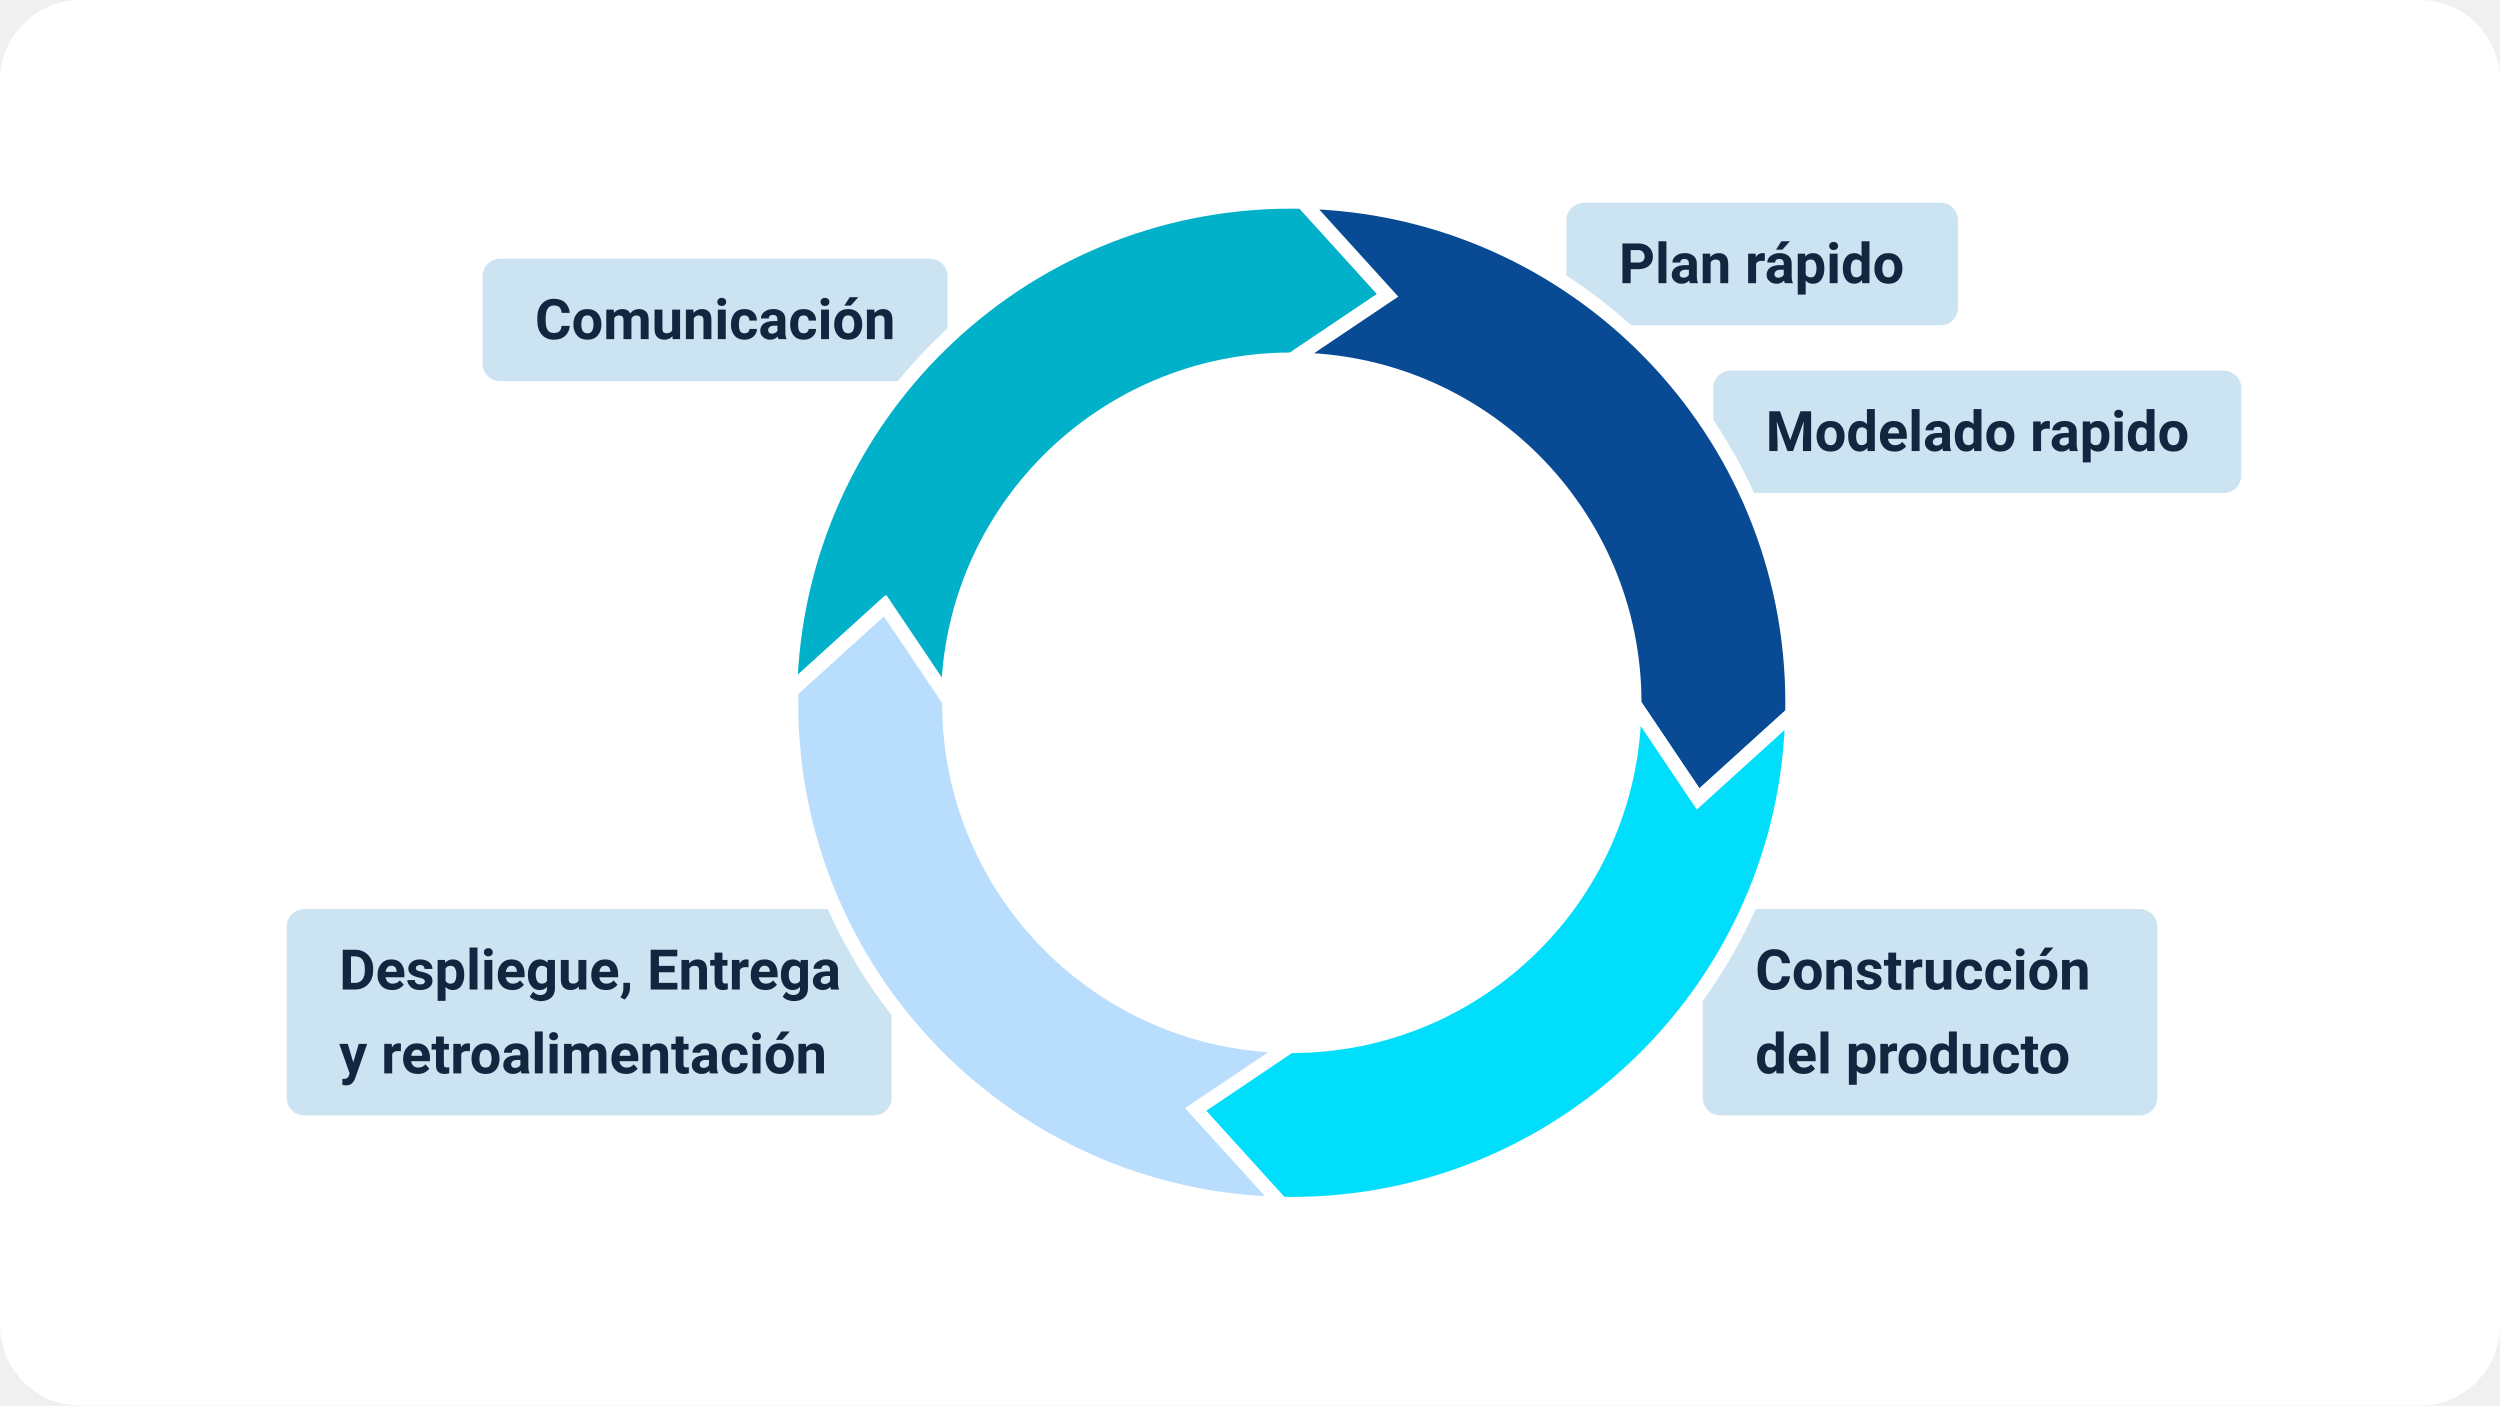
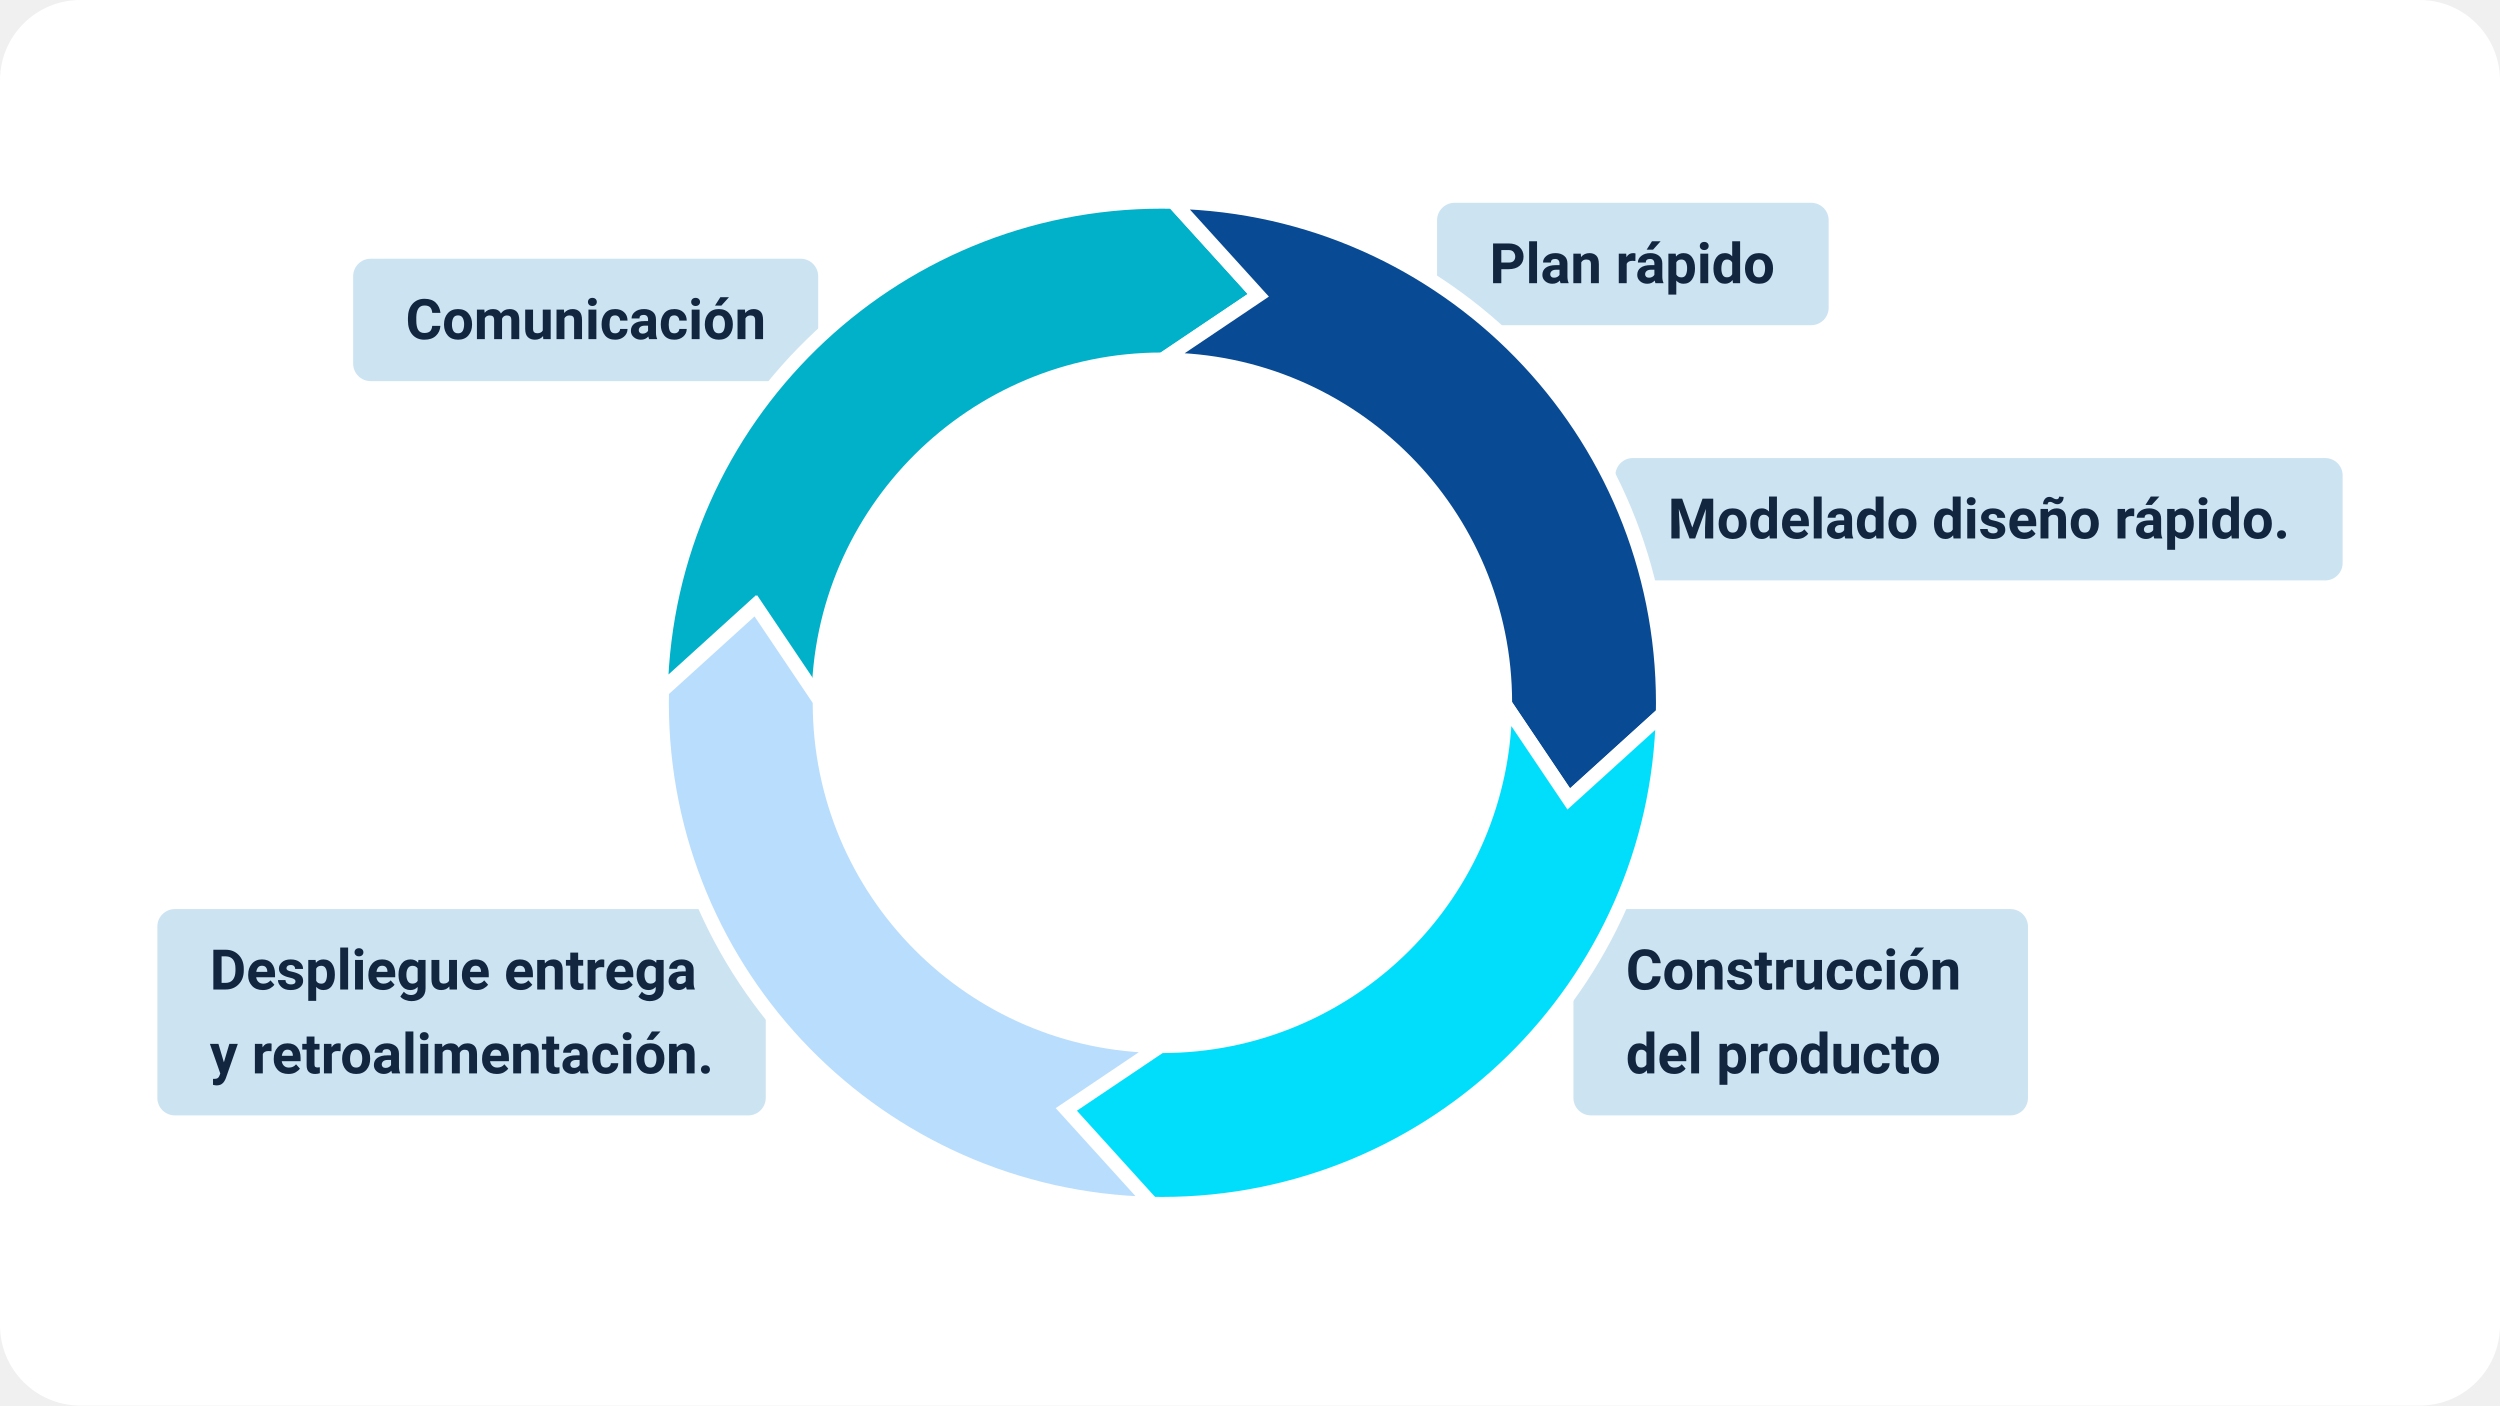
<svg xmlns="http://www.w3.org/2000/svg" width="715" height="402" viewBox="0 0 715 402">
-   <g id="Grupo_112215" data-name="Grupo 112215" transform="translate(4244.367 8460.913)">
+   <g id="Grupo_147926" data-name="Grupo 147926" transform="translate(4244.367 8460.913)">
    <rect id="Rectángulo_40618" data-name="Rectángulo 40618" width="715" height="402" rx="23" transform="translate(-4244.367 -8460.913)" fill="#fff" />
-     <g id="Grupo_111173" data-name="Grupo 111173" transform="translate(-4896.034 -14512.913)">
+     <g id="Grupo_111173" data-name="Grupo 111173" transform="translate(-4933.034 -14512.913)">
      <g id="Grupo_111166" data-name="Grupo 111166" transform="translate(619 1103)">
        <rect id="Rectángulo_40611" data-name="Rectángulo 40611" width="112" height="35" rx="5" transform="translate(480.667 5007)" fill="#cce3f2" />
        <text id="Plan_rápido" data-name="Plan rápido" transform="translate(495.667 5030)" fill="#12263f" font-size="16" font-family="Roboto-Bold, Roboto" font-weight="700">
          <tspan x="0" y="0">Plan rápido</tspan>
        </text>
      </g>
      <g id="Grupo_111172" data-name="Grupo 111172" transform="translate(333 1119)">
        <rect id="Rectángulo_40611-2" data-name="Rectángulo 40611" width="133" height="35" rx="5" transform="translate(456.667 5007)" fill="#cce3f2" />
        <text id="Comunicación" transform="translate(471.667 5030)" fill="#12263f" font-size="16" font-family="Roboto-Bold, Roboto" font-weight="700">
          <tspan x="0" y="0">Comunicación</tspan>
        </text>
      </g>
-       <g id="Grupo_111169" data-name="Grupo 111169" transform="translate(661 1151)">
-         <rect id="Rectángulo_40611-3" data-name="Rectángulo 40611" width="151" height="35" rx="5" transform="translate(480.667 5007)" fill="#cce3f2" />
-         <text id="Modelado_rapido" data-name="Modelado rapido" transform="translate(495.667 5030)" fill="#12263f" font-size="16" font-family="Roboto-Bold, Roboto" font-weight="700">
-           <tspan x="0" y="0">Modelado rapido</tspan>
+       <g id="Grupo_111169" data-name="Grupo 111169" transform="translate(670 1176)">
+         <rect id="Rectángulo_40611-3" data-name="Rectángulo 40611" width="208" height="35" rx="5" transform="translate(480.667 5007)" fill="#cce3f2" />
+         <text id="Modelado_diseño_rápido." data-name="Modelado diseño rápido." transform="translate(495.667 5030)" fill="#12263f" font-size="16" font-family="Roboto-Bold, Roboto" font-weight="700">
+           <tspan x="0" y="0">Modelado diseño rápido.</tspan>
        </text>
      </g>
      <g id="Grupo_111171" data-name="Grupo 111171" transform="translate(270 1330)">
-         <rect id="Rectángulo_40611-4" data-name="Rectángulo 40611" width="173" height="59" rx="5" transform="translate(463.667 4982)" fill="#cce3f2" />
-         <text id="Despliegue_Entrega_y_retroalimentación" data-name="Despliegue, Entrega y retroalimentación" transform="translate(478.667 5005)" fill="#12263f" font-size="16" font-family="Roboto-Bold, Roboto" font-weight="700">
-           <tspan x="0" y="0">Despliegue, Entrega</tspan>
-           <tspan x="0" y="24">y retroalimentación</tspan>
+         <rect id="Rectángulo_40611-4" data-name="Rectángulo 40611" width="174" height="59" rx="5" transform="translate(463.667 4982)" fill="#cce3f2" />
+         <text id="Despliegue_entrega_y_retroalimentación." data-name="Despliegue entrega y retroalimentación." transform="translate(478.667 5005)" fill="#12263f" font-size="16" font-family="Roboto-Bold, Roboto" font-weight="700">
+           <tspan x="0" y="0">Despliegue entrega</tspan>
+           <tspan x="0" y="24">y retroalimentación.</tspan>
        </text>
      </g>
      <g id="Grupo_111170" data-name="Grupo 111170" transform="translate(643 1323)">
        <rect id="Rectángulo_40611-5" data-name="Rectángulo 40611" width="130" height="59" rx="5" transform="translate(495.667 4989)" fill="#cce3f2" />
        <text id="Construcción_del_producto" data-name="Construcción  del producto" transform="translate(510.667 5012)" fill="#12263f" font-size="16" font-family="Roboto-Bold, Roboto" font-weight="700">
          <tspan x="0" y="0">Construcción </tspan>
          <tspan x="0" y="24">del producto</tspan>
        </text>
      </g>
      <g id="Grupo_111168" data-name="Grupo 111168" transform="translate(-1287.443 4975.497)">
        <path id="Trazado_116043" data-name="Trazado 116043" d="M2335.977,1160.963l-27.3,18.36h-.285a98.179,98.179,0,0,0-98.18,97.609l-18.272-27.17-26.831,24.331a143.319,143.319,0,0,1,143.282-139.913c1.114,0,2.221.014,3.328.041Z" fill="#00b1c9" stroke="#fff" stroke-miterlimit="10" stroke-width="4" />
        <path id="Trazado_116044" data-name="Trazado 116044" d="M2519.508,1277.522c0,1.032-.014,2.058-.034,3.091v.007l-26.906,24.4-18.2-27.068v-.428a98.182,98.182,0,0,0-97.895-98.18l27.3-18.36-24.256-26.742A143.321,143.321,0,0,1,2519.508,1277.522Z" transform="translate(-67.792 -0.019)" fill="#084a93" stroke="#fff" stroke-miterlimit="10" stroke-width="4" />
        <path id="Trazado_116045" data-name="Trazado 116045" d="M2506.282,1348.479a143.323,143.323,0,0,1-143.289,140.226c-1.06,0-2.119-.014-3.172-.041h-.007l-24.474-26.987,26.939-18.123h.007c.238.007.469.007.707.007a98.183,98.183,0,0,0,98.18-97.752l18.2,27.068Z" transform="translate(-54.6 -67.879)" fill="#00defc" stroke="#fff" stroke-miterlimit="10" stroke-width="4" />
        <path id="Trazado_116046" data-name="Trazado 116046" d="M2281.211,1448.376l24.474,26.987a143.31,143.31,0,0,1-140.144-143.282c0-1.141.014-2.276.041-3.41l26.831-24.331,18.272,27.17v.571a98.17,98.17,0,0,0,97.467,98.173Z" transform="translate(-0.138 -54.578)" fill="#b9ddfc" stroke="#fff" stroke-miterlimit="10" stroke-width="4" />
      </g>
    </g>
  </g>
</svg>
